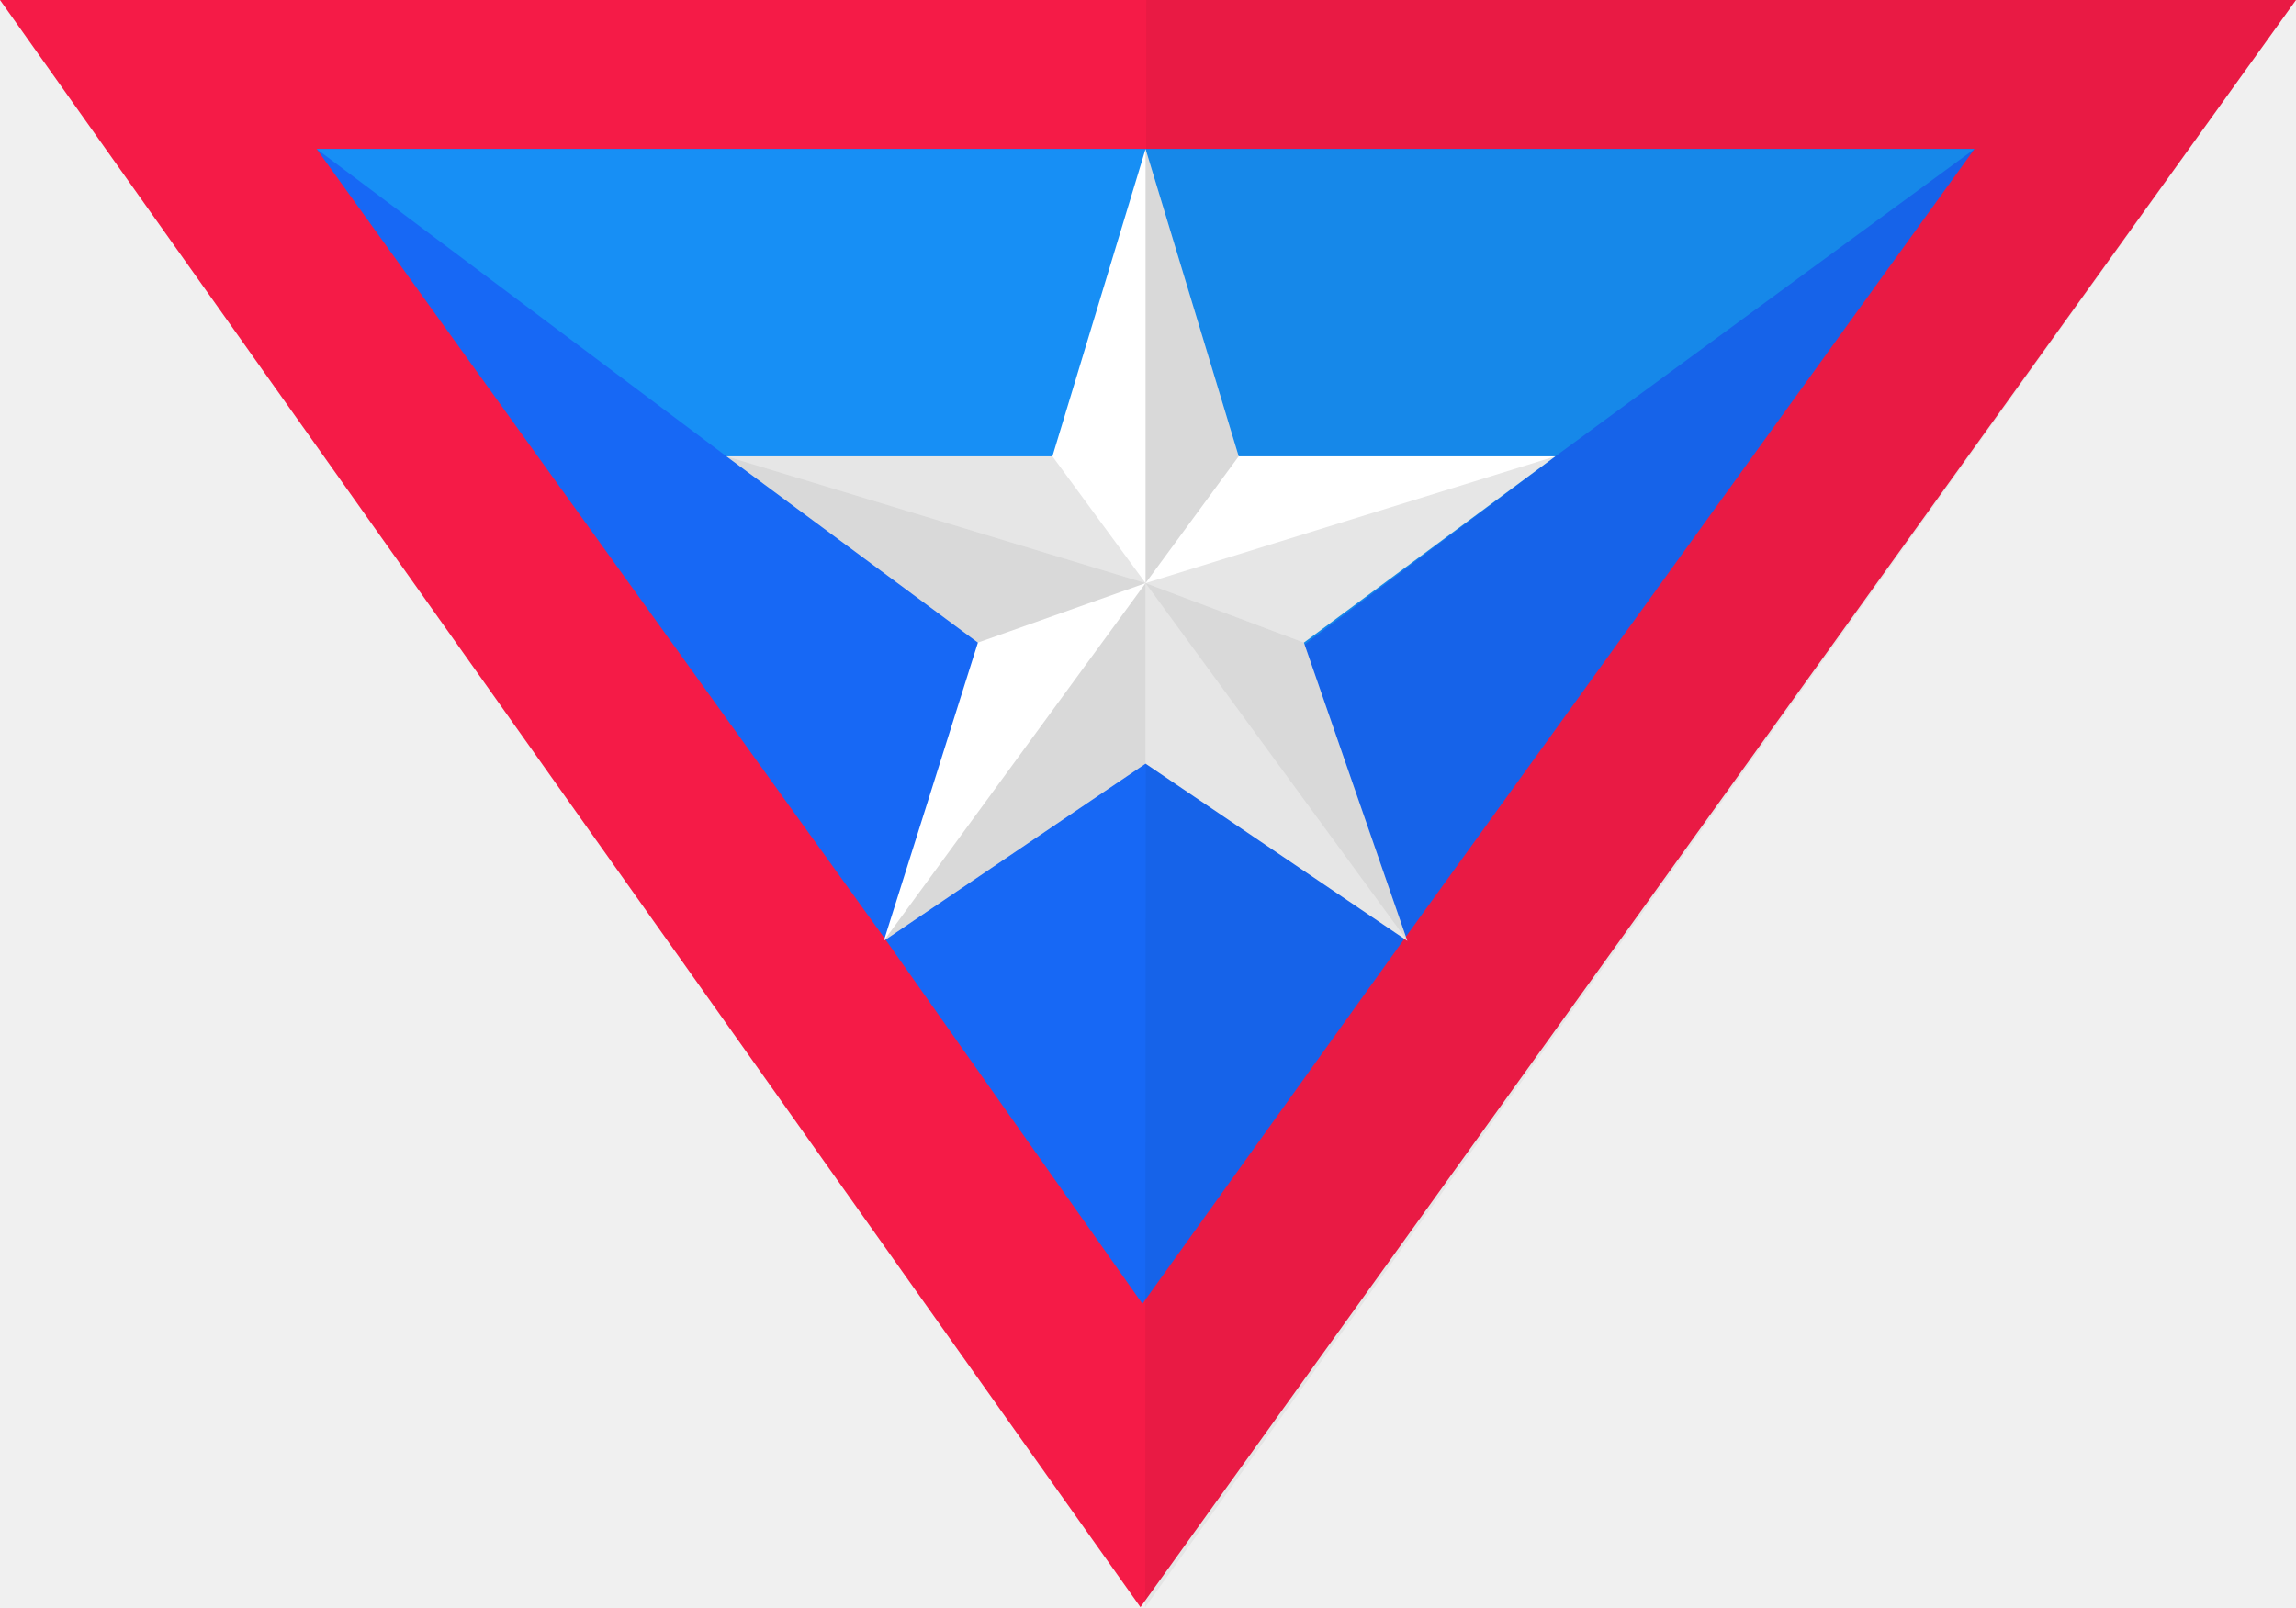
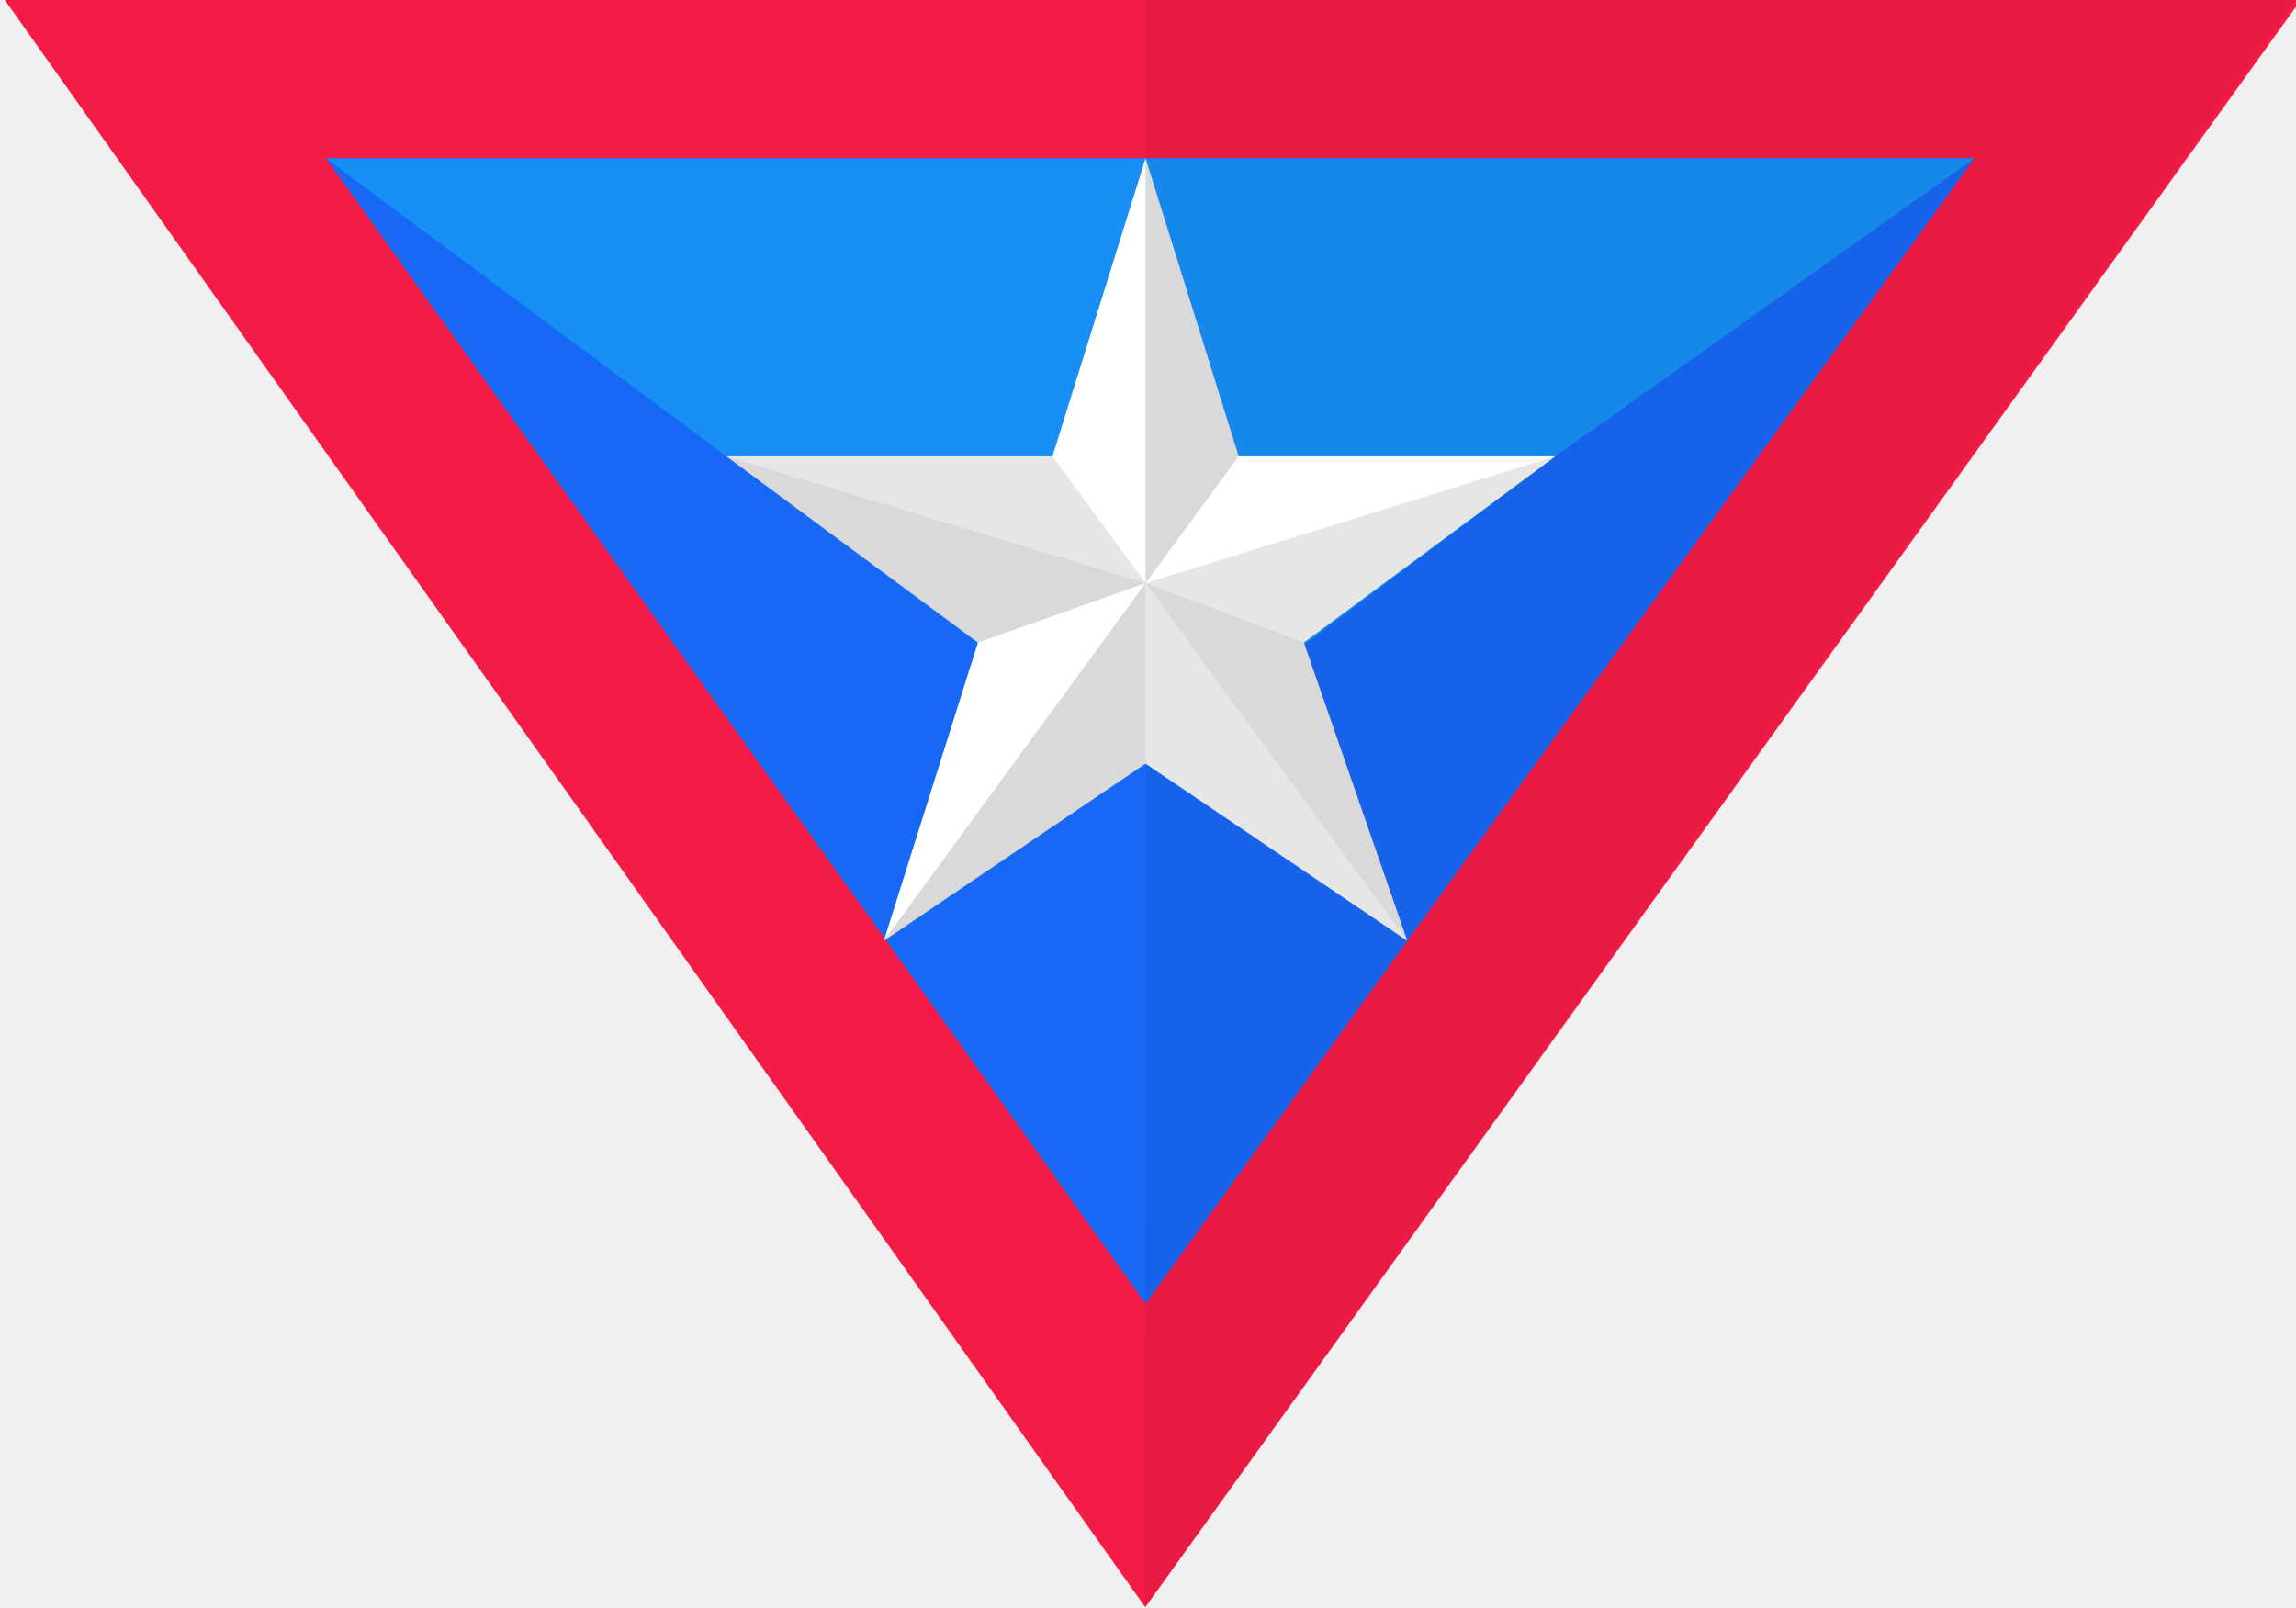
<svg xmlns="http://www.w3.org/2000/svg" version="1.1" id="Layer_1" x="0px" y="0px" width="246.525px" height="172.582px" viewBox="0 0 246.525 172.582" style="enable-background:new 0 0 246.525 172.582;" xml:space="preserve">
-   <polygon style="fill:#F51B47;" points="0,0 122.453,172.582 246.525,0 " />
-   <polygon style="fill:#1768F5;" points="34,16 95.081,100.898 122.664,140 150.725,100.898 212,16 " />
-   <polygon style="fill:#178FF5;" points="123,82 78,49 34,16 212,16 167,49 " />
-   <polygon id="shade" style="opacity:0.05;" points="123.078,0 122.962,172.582 246.525,0 " />
-   <polygon id="star" style="fill:#FFFFFF;" points="123,16 113,49 78,49 105,69 94.895,101.027 123,82 151.105,101.027 140,69 167,49   133,49 " />
+   <polygon style="fill:#F51B47;" points="0.516,0 122.969,172.582 247.041,0 " />
+   <polygon style="fill:#1768F5;" points="35,17 95.081,100.898 123,140 151.105,101.027 212,17 " />
+   <polygon style="fill:#178FF5;" points="123,82 78,49 35,17 212,17 167,49 " />
+   <polygon id="shade" style="opacity:0.05;" points="123.078,0 122.969,172.582 246.525,0 " />
+   <polygon id="star" style="fill:#FFFFFF;" points="123,17 113,49 78,49 105,69 94.895,101.027 123,82 151.105,101.027 140,69 167,49   133,49 " />
  <g id="shade2">
-     <polygon style="opacity:0.15;" points="123,16 123,62.616 133,49  " />
+     <polygon style="opacity:0.15;" points="123,17 123,62.616 133,49  " />
    <polygon style="opacity:0.15;" points="140,69 151.105,101.027 123,62.616  " />
    <polygon style="opacity:0.15;" points="94.895,101.027 123,62.616 123,82  " />
    <polygon style="opacity:0.15;" points="78,49 123,62.616 105,69  " />
  </g>
  <g id="shade1">
    <polygon style="opacity:0.1;" points="167,49 123,62.616 140,69  " />
    <polygon style="opacity:0.1;" points="123,82 151.105,101.027 123,62.616  " />
    <polygon style="opacity:0.1;" points="113,49 123,62.616 78,49  " />
  </g>
</svg>
